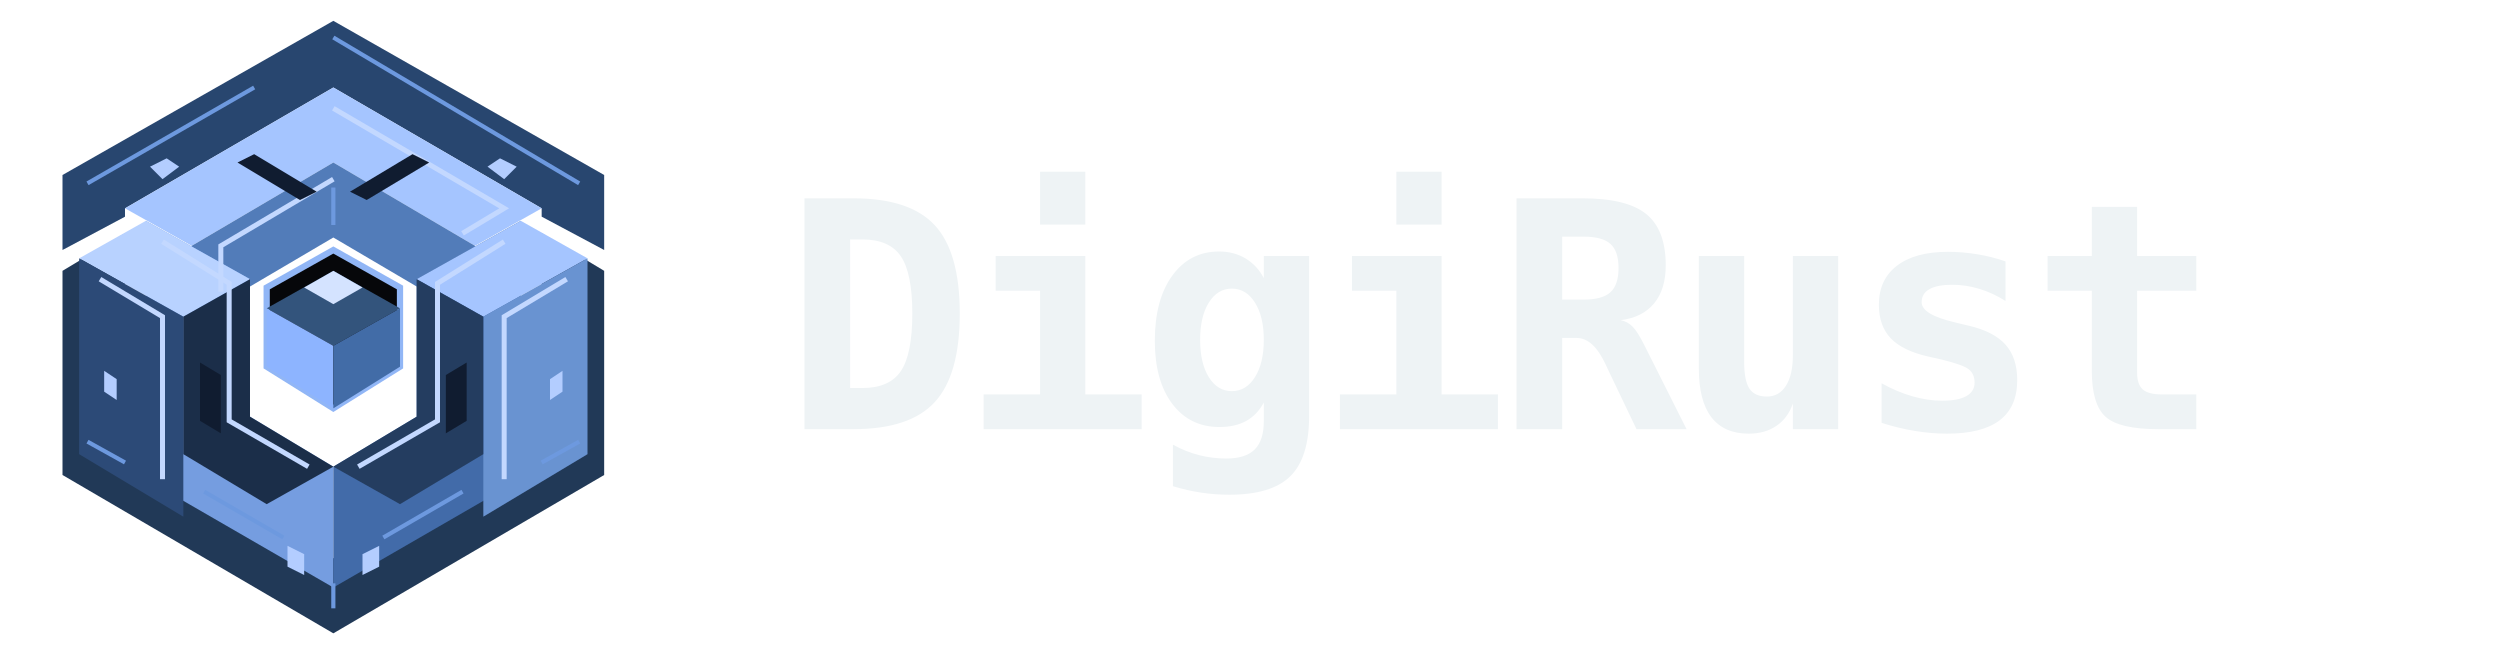
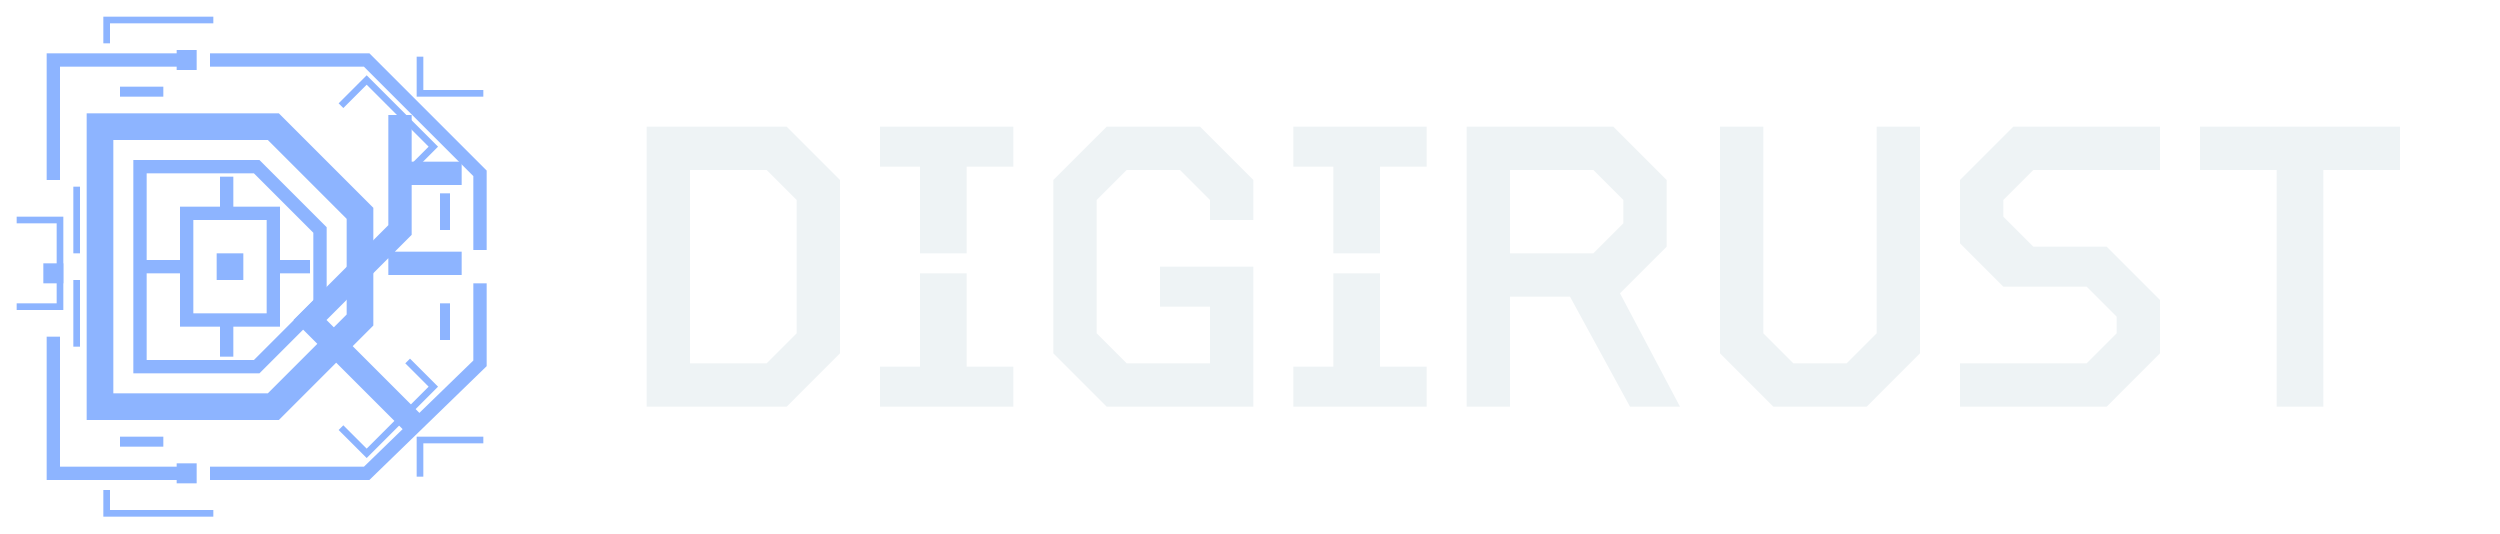
- <svg xmlns="http://www.w3.org/2000/svg" viewBox="0 0 600 160" role="img" aria-label="DigiRust">
-   <g stroke-linejoin="miter">
-     <path d="M80 5 145 42v18l-15-8V50L80 21 30 50v2l-15 8V42Z" fill="#28466f" />
-     <path d="M15 65 30 56v49l50 29 50-29V56l15 9v49l-65 38-65-38Z" fill="#213957" />
-     <path d="m80 21 50 29-16 9-34-20-34 20-16-9Z" fill="#a5c5ff" />
-     <path d="m80 39 34 20v18L80 57 46 77V59Z" fill="#527cb9" />
-     <path d="m35 53 25 14v33l20 12v29L35 115Z" fill="#759de0" />
-     <path d="m35 53 25 14-16 9-25-14Z" fill="#b8d2ff" />
-     <path d="m19 62 25 14v48l-25-15Z" fill="#2c4a77" />
-     <path d="m60 100 20 12-16 9-20-12V76l16-9Z" fill="#1b2e49" />
-     <path d="m125 53-25 14v33l-20 12v29l45-26Z" fill="#426ba9" />
-     <path d="m125 53-25 14 16 9 25-14Z" fill="#a5c5ff" />
-     <path d="m141 62-25 14v48l25-15Z" fill="#6993d1" />
-     <path d="m100 100-20 12 16 9 20-12V76l-16-9Z" fill="#243d60" />
-     <path d="m80 60 16 9v19l-16 10-16-10V69Z" fill="#06070a" stroke="#91b6f6" stroke-width="1.5" />
-     <path d="m64 74 16-9 16 9-16 9Z" fill="#33547c" />
-     <path d="m64 74 16 9v15L64 88Z" fill="#8db4ff" />
-     <path d="m96 74-16 9v15l16-10Z" fill="#426ca7" />
-     <path d="m80 65 7 4-7 4-7-4Z" fill="#d4e3ff" />
-     <g fill="none" stroke="#c3d8ff" stroke-width="1.2">
-       <path d="m80 26 41 24-10 6M80 43l-27 16v11M24 67l15 9v39M39 58l16 10v33l19 11M121 58l-16 10v33l-19 11M136 67l-15 9v39" />
-     </g>
-     <g fill="none" stroke="#6d99df" stroke-width="1">
-       <path d="M80 9 139 44M21 44l40-23M21 106l9 5M130 111l9-5M80 140v6M80 45v9M49 118l19 11M92 129l19-11" />
-     </g>
-     <g fill="#b3cdff">
-       <path d="m36 40 4-2 3 2-4 3Zm81 0 3-2 4 2-3 3ZM25 89l3 2v5l-3-2Zm107 2 3-2v5l-3 2ZM69 131l4 2v5l-4-2Zm18 2 4-2v5l-4 2Z" />
-     </g>
-     <g fill="#101c30">
-       <path d="m57 39 4-2 15 9-4 2Zm27 7 15-9 4 2-15 9ZM48 87l5 3v14l-5-3Zm59 3 5-3v14l-5 3Z" />
-     </g>
+ <svg xmlns="http://www.w3.org/2000/svg" viewBox="0 0 750 160" role="img" aria-label="DigiRust">
+   <g fill="none" stroke="#8db4ff" stroke-linejoin="miter" stroke-linecap="square">
+     <path stroke-width="4" d="M16 52V18h39M65 18h45l34 34v21M144 87v22l-34 33H65M55 142H16v-39" />
+     <path stroke-width="8" d="M30 38h52l26 26v32l-26 26H30V38Z" />
+     <path stroke-width="4" d="M42 50h35l19 19v22l-19 19H42V50Z" />
+     <path stroke-width="7" d="M120 38v31l-27 27 30 30M120 79h15M120 52h15" />
+     <path stroke-width="4" d="M56 64h26v32H56V64ZM68 64v-9M68 96v9M56 80H45M82 80h9" />
+     <path stroke-width="2" d="M6 66h12v26H6M126 18v10h18M126 142v-10h18M32 12v-6h31M32 148v6h31" />
+     <path stroke-width="2" d="M103 31l7-7 20 20-7 7M103 129l7 7 20-20-7-7M23 57v18M23 85v18" />
  </g>
-   <text x="188" y="103" fill="#eef3f5" font-family="ui-monospace, SFMono-Regular, Menlo, Consolas, monospace" font-size="76" font-weight="600" letter-spacing="-3">DigiRust</text>
+   <g fill="#8db4ff">
+     <path d="M13 79h6v6h-6ZM53 15h6v6h-6ZM53 139h6v6h-6ZM117 76h6v6h-6ZM65 76h8v8h-8Z" />
+     <path d="M36 26h13v3H36ZM36 131h13v3H36ZM132 58h3v11h-3ZM132 91h3v11h-3Z" />
+   </g>
+   <g fill="#eef3f5" fill-rule="evenodd">
+     <path aria-hidden="true" transform="translate(194 38)" d="M0 0H42L58 16V68L42 84H0V0ZM13 13V71H36L45 62V22L36 13H13Z" />
+     <path aria-hidden="true" transform="translate(264 38)" d="M0 0H40V12H26V38H12V12H0V0ZM12 44H26V72H40V84H0V72H12V44Z" />
+     <path aria-hidden="true" transform="translate(316 38)" d="M60 16 44 0H16L0 16V68L16 84H60V42H32V54H47V71H22L13 62V22L22 13H38L47 22V28H60V16Z" />
+     <path aria-hidden="true" transform="translate(388 38)" d="M0 0H40V12H26V38H12V12H0V0ZM12 44H26V72H40V84H0V72H12V44Z" />
+     <path aria-hidden="true" transform="translate(440 38)" d="M0 0H44L60 16V36L46 50 64 84H49L31 51H13V84H0V0ZM13 13V38H38L47 29V22L38 13H13Z" />
+     <path aria-hidden="true" transform="translate(516 38)" d="M0 0H13V62L22 71H38L47 62V0H60V68L44 84H16L0 68V0Z" />
+     <path aria-hidden="true" transform="translate(588 38)" d="M60 0H16L0 16V35L13 48H38L47 57V62L38 71H0V84H44L60 68V52L44 36H22L13 27V22L22 13H60V0Z" />
+     <path aria-hidden="true" transform="translate(660 38)" d="M0 0H60V13H37V84H23V13H0V0Z" />
+   </g>
</svg>
